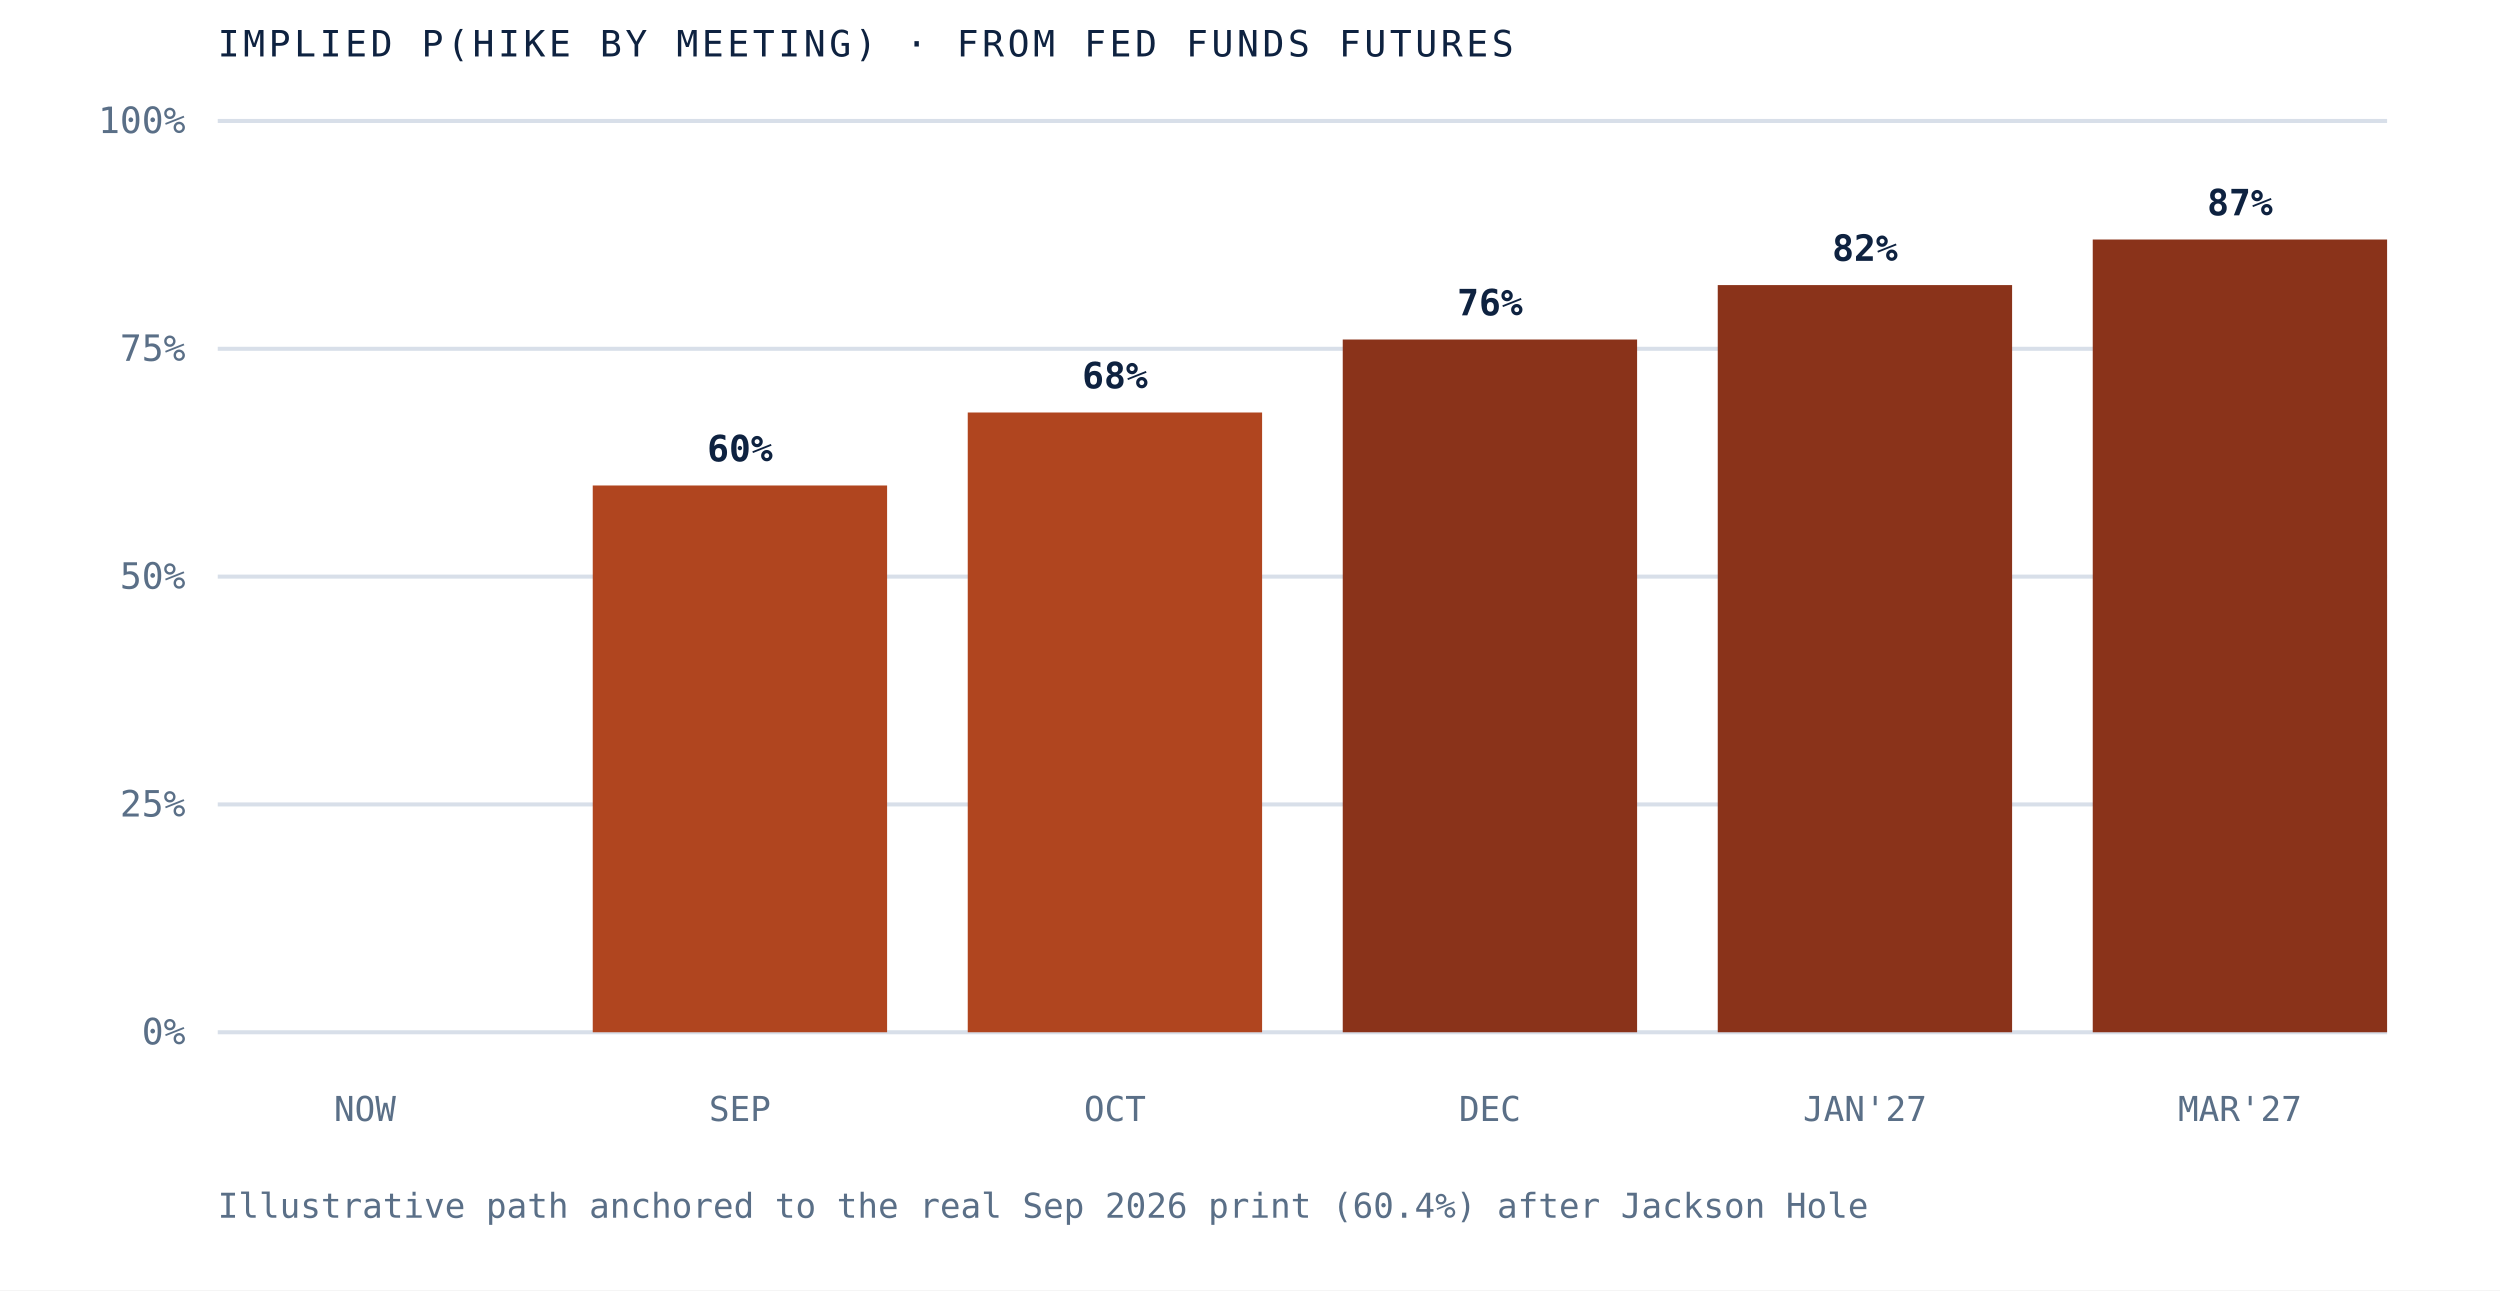
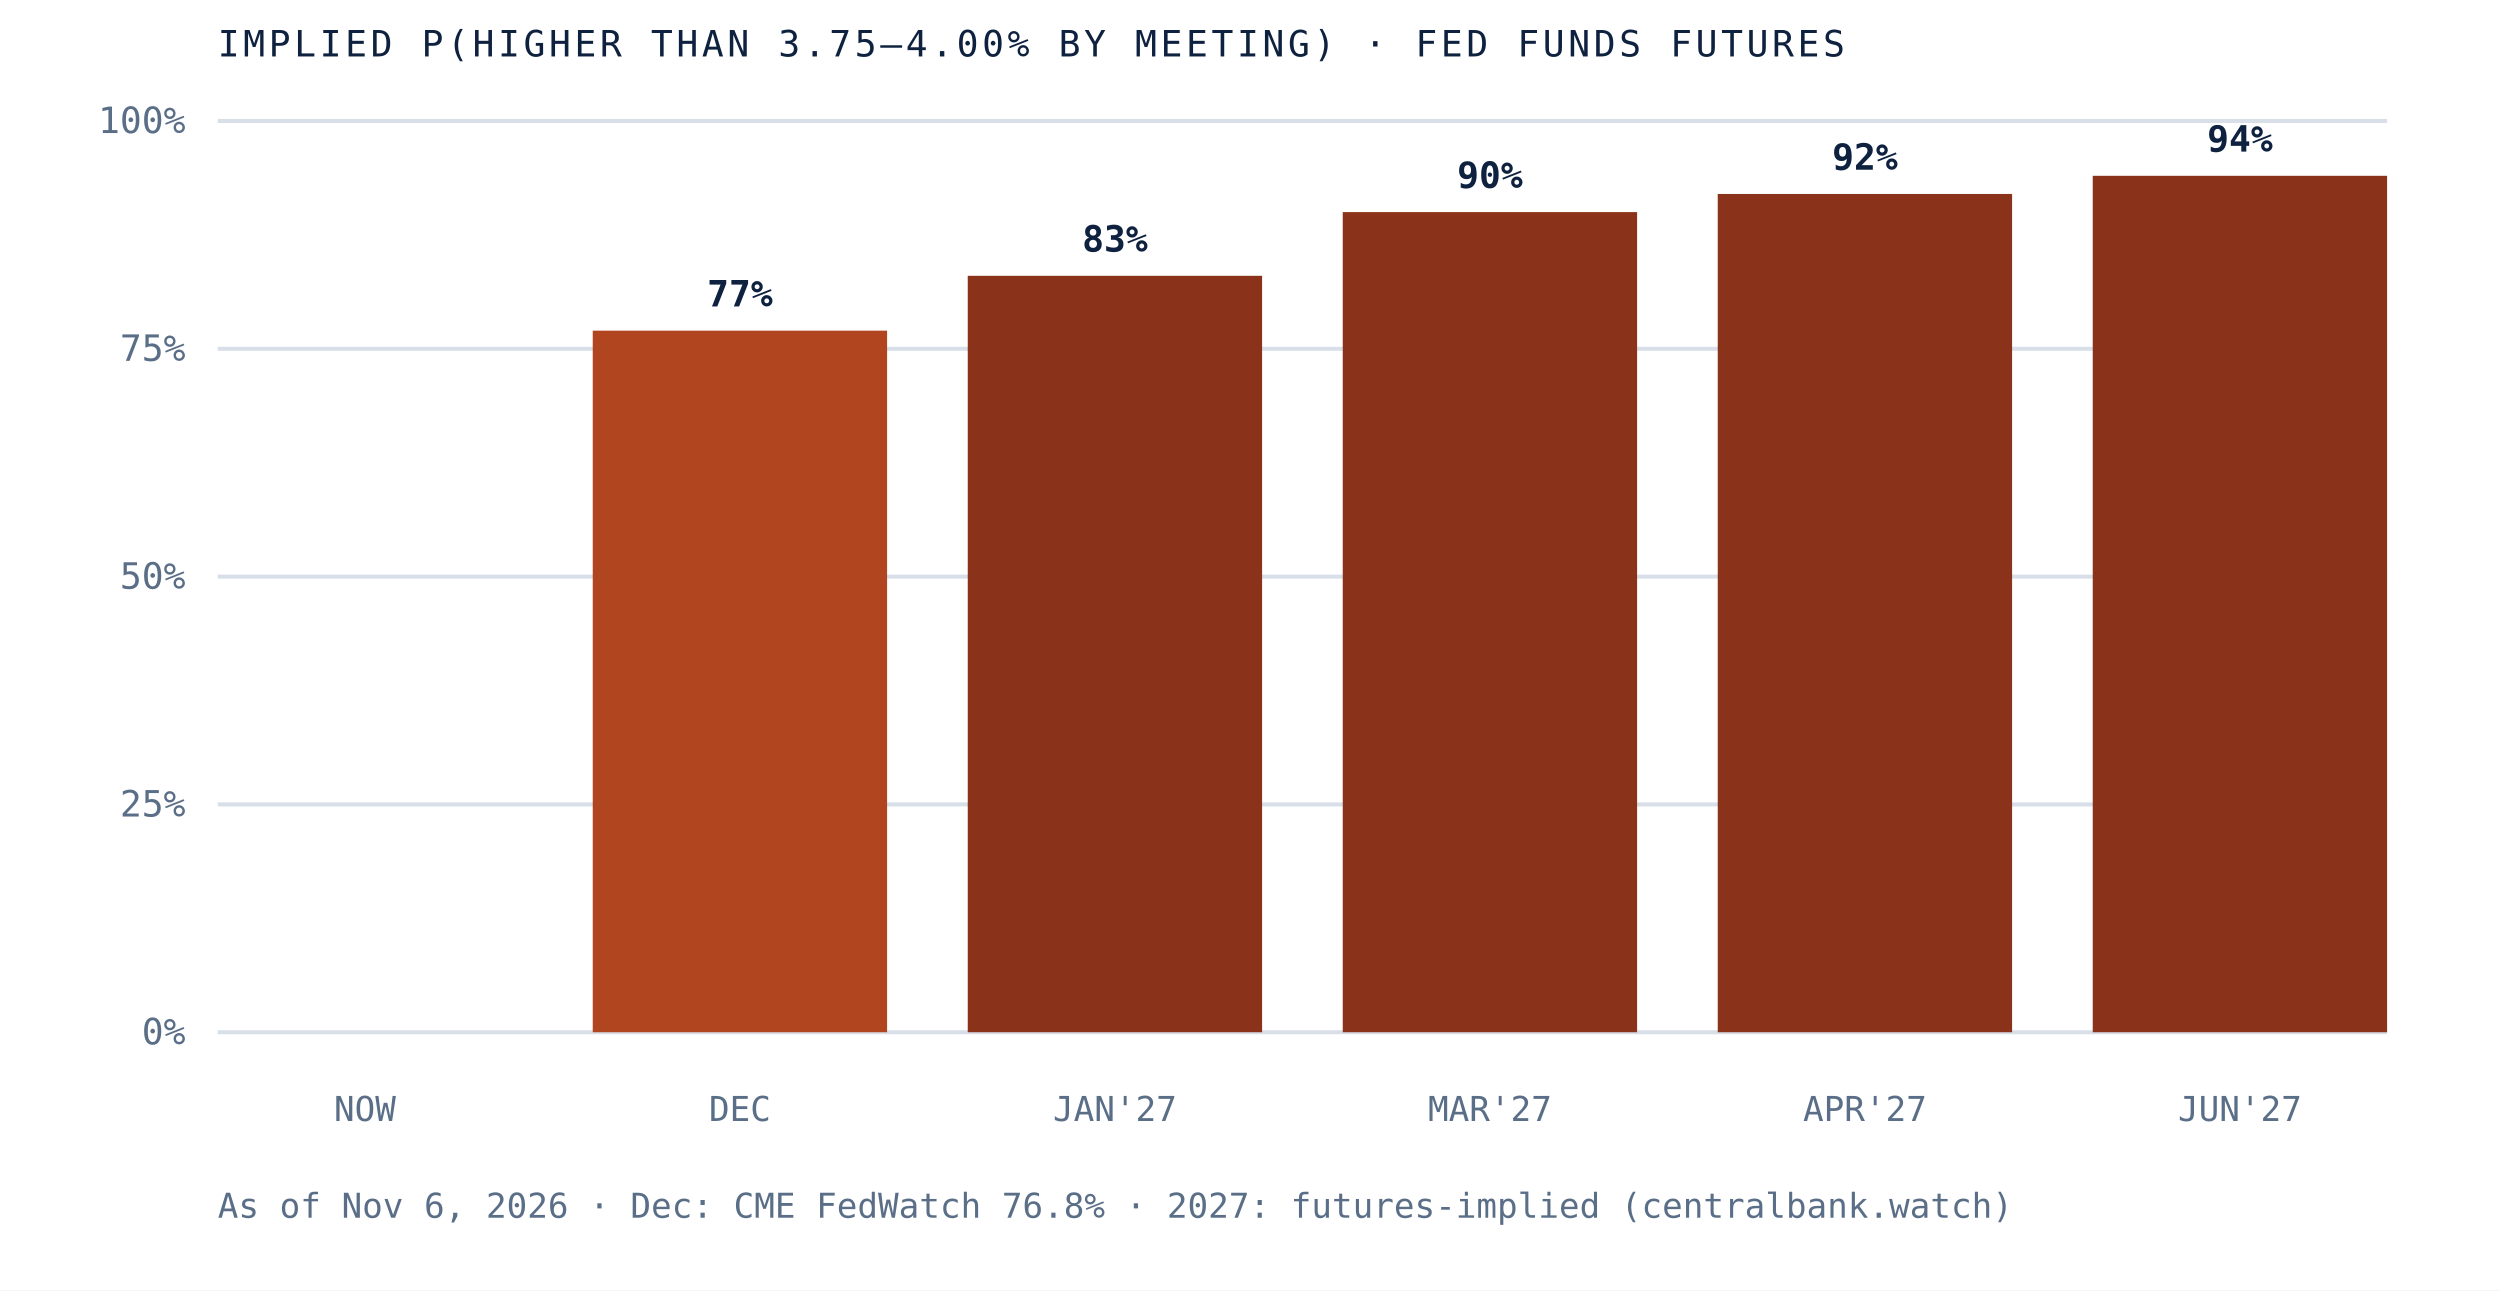
- <svg xmlns="http://www.w3.org/2000/svg" viewBox="0 0 620 320" role="img" aria-label="Market-implied probability of a rate hike by each upcoming FOMC meeting, rising into 2027" preserveAspectRatio="xMidYMid meet" style="width:100%;height:auto;display:block">
+ <svg xmlns="http://www.w3.org/2000/svg" viewBox="0 0 620 320" role="img" aria-label="Market-implied probability that the fed funds rate is higher than today by each upcoming FOMC meeting, as of Nov 6, 2026" preserveAspectRatio="xMidYMid meet" style="width:100%;height:auto;display:block">
  <rect x="0" y="0" width="620" height="320" fill="white" />
  <line x1="54" y1="256.0" x2="592" y2="256.0" stroke="#d8dfe9" stroke-width="1" />
  <text x="46" y="259.0" text-anchor="end" font-family="'JetBrains Mono', monospace" font-size="9" fill="#5a6f87">0%</text>
  <line x1="54" y1="199.5" x2="592" y2="199.5" stroke="#d8dfe9" stroke-width="1" />
  <text x="46" y="202.5" text-anchor="end" font-family="'JetBrains Mono', monospace" font-size="9" fill="#5a6f87">25%</text>
  <line x1="54" y1="143.0" x2="592" y2="143.0" stroke="#d8dfe9" stroke-width="1" />
  <text x="46" y="146.0" text-anchor="end" font-family="'JetBrains Mono', monospace" font-size="9" fill="#5a6f87">50%</text>
  <line x1="54" y1="86.5" x2="592" y2="86.5" stroke="#d8dfe9" stroke-width="1" />
  <text x="46" y="89.5" text-anchor="end" font-family="'JetBrains Mono', monospace" font-size="9" fill="#5a6f87">75%</text>
  <line x1="54" y1="30.0" x2="592" y2="30.0" stroke="#d8dfe9" stroke-width="1" />
  <text x="46" y="33.0" text-anchor="end" font-family="'JetBrains Mono', monospace" font-size="9" fill="#5a6f87">100%</text>
  <rect x="54.0" y="256.0" width="73.0" height="0.0" fill="#d8dfe9" opacity="0.6" />
  <text x="90.5" y="278" text-anchor="middle" font-family="'JetBrains Mono', monospace" font-size="8.5" fill="#5a6f87">NOW</text>
-   <rect x="147.0" y="120.4" width="73.0" height="135.6" fill="#b0451f" opacity="1" />
-   <text x="183.5" y="114.4" text-anchor="middle" font-family="'JetBrains Mono', monospace" font-size="9" font-weight="bold" fill="#0e2240">60%</text>
-   <text x="183.5" y="278" text-anchor="middle" font-family="'JetBrains Mono', monospace" font-size="8.5" fill="#5a6f87">SEP</text>
-   <rect x="240.0" y="102.3" width="73.0" height="153.7" fill="#b0451f" opacity="1" />
-   <text x="276.5" y="96.3" text-anchor="middle" font-family="'JetBrains Mono', monospace" font-size="9" font-weight="bold" fill="#0e2240">68%</text>
-   <text x="276.5" y="278" text-anchor="middle" font-family="'JetBrains Mono', monospace" font-size="8.5" fill="#5a6f87">OCT</text>
-   <rect x="333.0" y="84.2" width="73.0" height="171.8" fill="#8a331a" opacity="1" />
-   <text x="369.5" y="78.2" text-anchor="middle" font-family="'JetBrains Mono', monospace" font-size="9" font-weight="bold" fill="#0e2240">76%</text>
-   <text x="369.5" y="278" text-anchor="middle" font-family="'JetBrains Mono', monospace" font-size="8.5" fill="#5a6f87">DEC</text>
-   <rect x="426.0" y="70.7" width="73.0" height="185.3" fill="#8a331a" opacity="1" />
-   <text x="462.5" y="64.7" text-anchor="middle" font-family="'JetBrains Mono', monospace" font-size="9" font-weight="bold" fill="#0e2240">82%</text>
-   <text x="462.5" y="278" text-anchor="middle" font-family="'JetBrains Mono', monospace" font-size="8.5" fill="#5a6f87">JAN'27</text>
-   <rect x="519.0" y="59.4" width="73.0" height="196.6" fill="#8a331a" opacity="1" />
-   <text x="555.5" y="53.4" text-anchor="middle" font-family="'JetBrains Mono', monospace" font-size="9" font-weight="bold" fill="#0e2240">87%</text>
-   <text x="555.5" y="278" text-anchor="middle" font-family="'JetBrains Mono', monospace" font-size="8.5" fill="#5a6f87">MAR'27</text>
-   <text x="54" y="14" font-family="'JetBrains Mono', monospace" font-size="9" letter-spacing="0.1em" fill="#0e2240">IMPLIED P(HIKE BY MEETING) · FROM FED FUNDS FUTURES</text>
-   <text x="54" y="302" font-family="'JetBrains Mono', monospace" font-size="8.5" fill="#5a6f87">Illustrative path anchored to the real Sep 2026 print (60.4%) after Jackson Hole</text>
+   <rect x="147.0" y="82.0" width="73.0" height="174.0" fill="#b0451f" opacity="1" />
+   <text x="183.5" y="76.0" text-anchor="middle" font-family="'JetBrains Mono', monospace" font-size="9" font-weight="bold" fill="#0e2240">77%</text>
+   <text x="183.5" y="278" text-anchor="middle" font-family="'JetBrains Mono', monospace" font-size="8.5" fill="#5a6f87">DEC</text>
+   <rect x="240.0" y="68.4" width="73.0" height="187.6" fill="#8a331a" opacity="1" />
+   <text x="276.5" y="62.4" text-anchor="middle" font-family="'JetBrains Mono', monospace" font-size="9" font-weight="bold" fill="#0e2240">83%</text>
+   <text x="276.5" y="278" text-anchor="middle" font-family="'JetBrains Mono', monospace" font-size="8.5" fill="#5a6f87">JAN'27</text>
+   <rect x="333.0" y="52.6" width="73.0" height="203.4" fill="#8a331a" opacity="1" />
+   <text x="369.5" y="46.6" text-anchor="middle" font-family="'JetBrains Mono', monospace" font-size="9" font-weight="bold" fill="#0e2240">90%</text>
+   <text x="369.5" y="278" text-anchor="middle" font-family="'JetBrains Mono', monospace" font-size="8.5" fill="#5a6f87">MAR'27</text>
+   <rect x="426.0" y="48.1" width="73.0" height="207.9" fill="#8a331a" opacity="1" />
+   <text x="462.5" y="42.1" text-anchor="middle" font-family="'JetBrains Mono', monospace" font-size="9" font-weight="bold" fill="#0e2240">92%</text>
+   <text x="462.5" y="278" text-anchor="middle" font-family="'JetBrains Mono', monospace" font-size="8.5" fill="#5a6f87">APR'27</text>
+   <rect x="519.0" y="43.6" width="73.0" height="212.4" fill="#8a331a" opacity="1" />
+   <text x="555.5" y="37.6" text-anchor="middle" font-family="'JetBrains Mono', monospace" font-size="9" font-weight="bold" fill="#0e2240">94%</text>
+   <text x="555.5" y="278" text-anchor="middle" font-family="'JetBrains Mono', monospace" font-size="8.5" fill="#5a6f87">JUN'27</text>
+   <text x="54" y="14" font-family="'JetBrains Mono', monospace" font-size="9" letter-spacing="0.1em" fill="#0e2240">IMPLIED P(HIGHER THAN 3.75–4.00% BY MEETING) · FED FUNDS FUTURES</text>
+   <text x="54" y="302" font-family="'JetBrains Mono', monospace" font-size="8.5" fill="#5a6f87">As of Nov 6, 2026 · Dec: CME FedWatch 76.8% · 2027: futures-implied (centralbank.watch)</text>
</svg>
